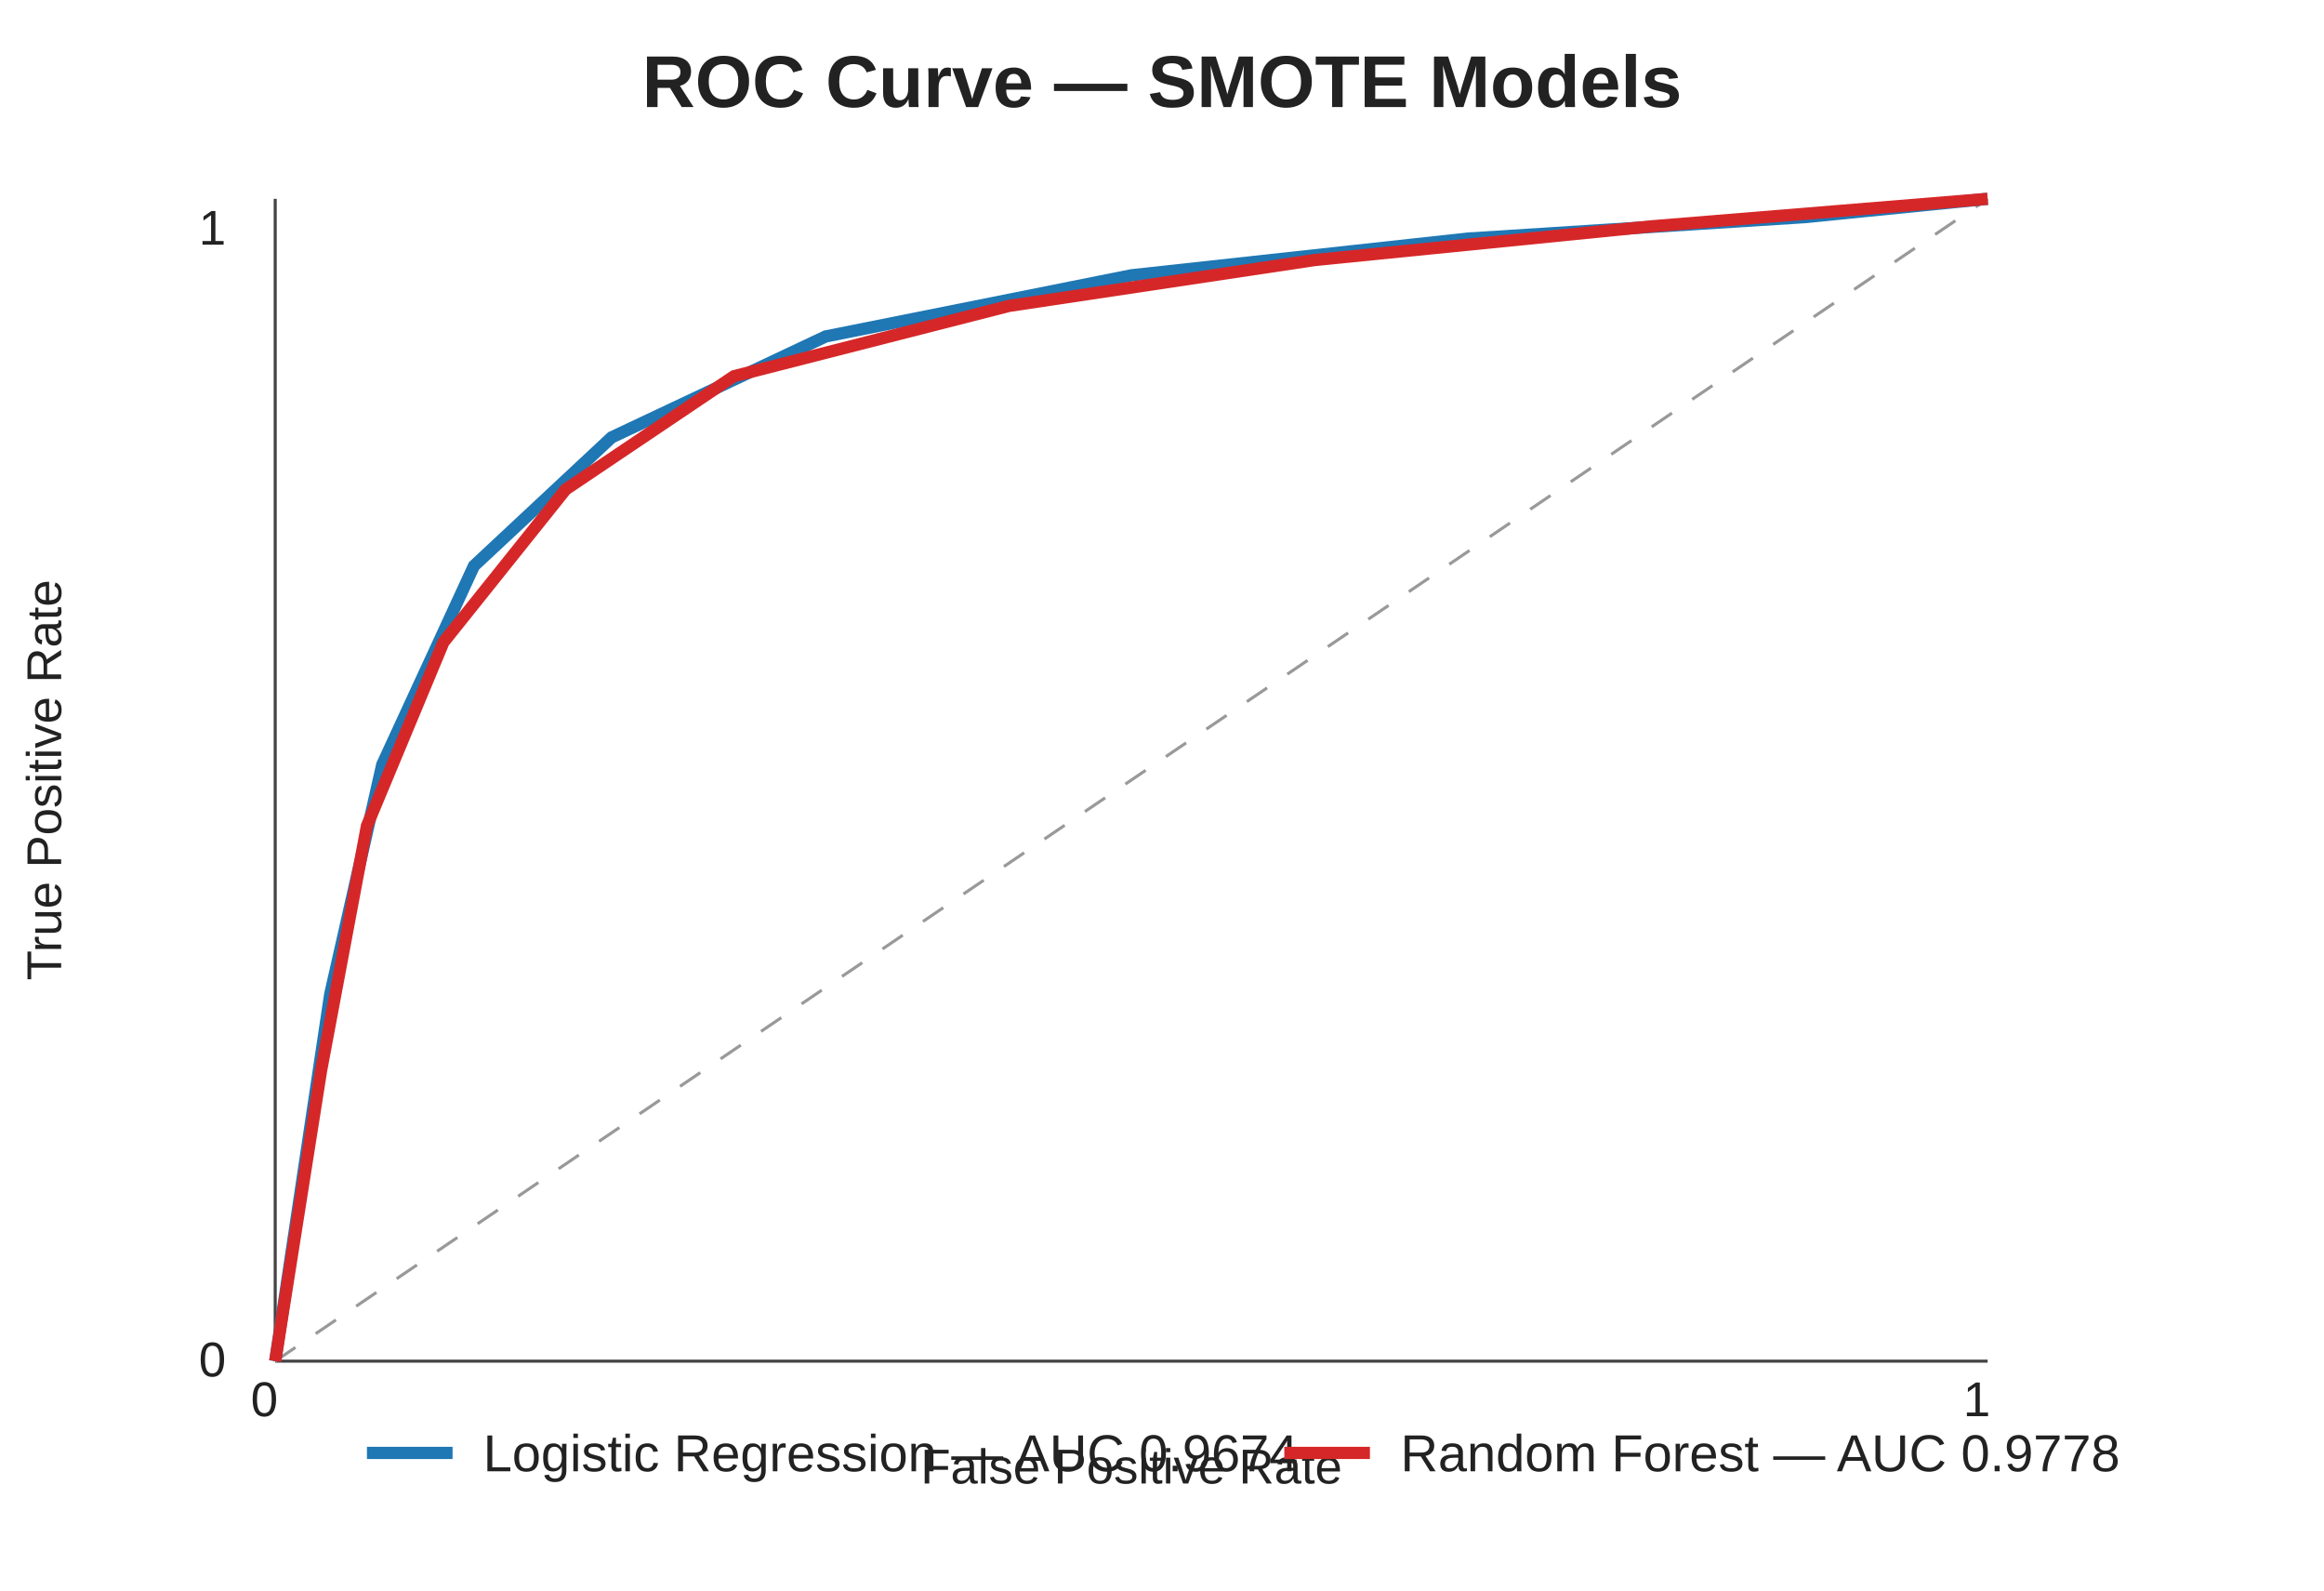
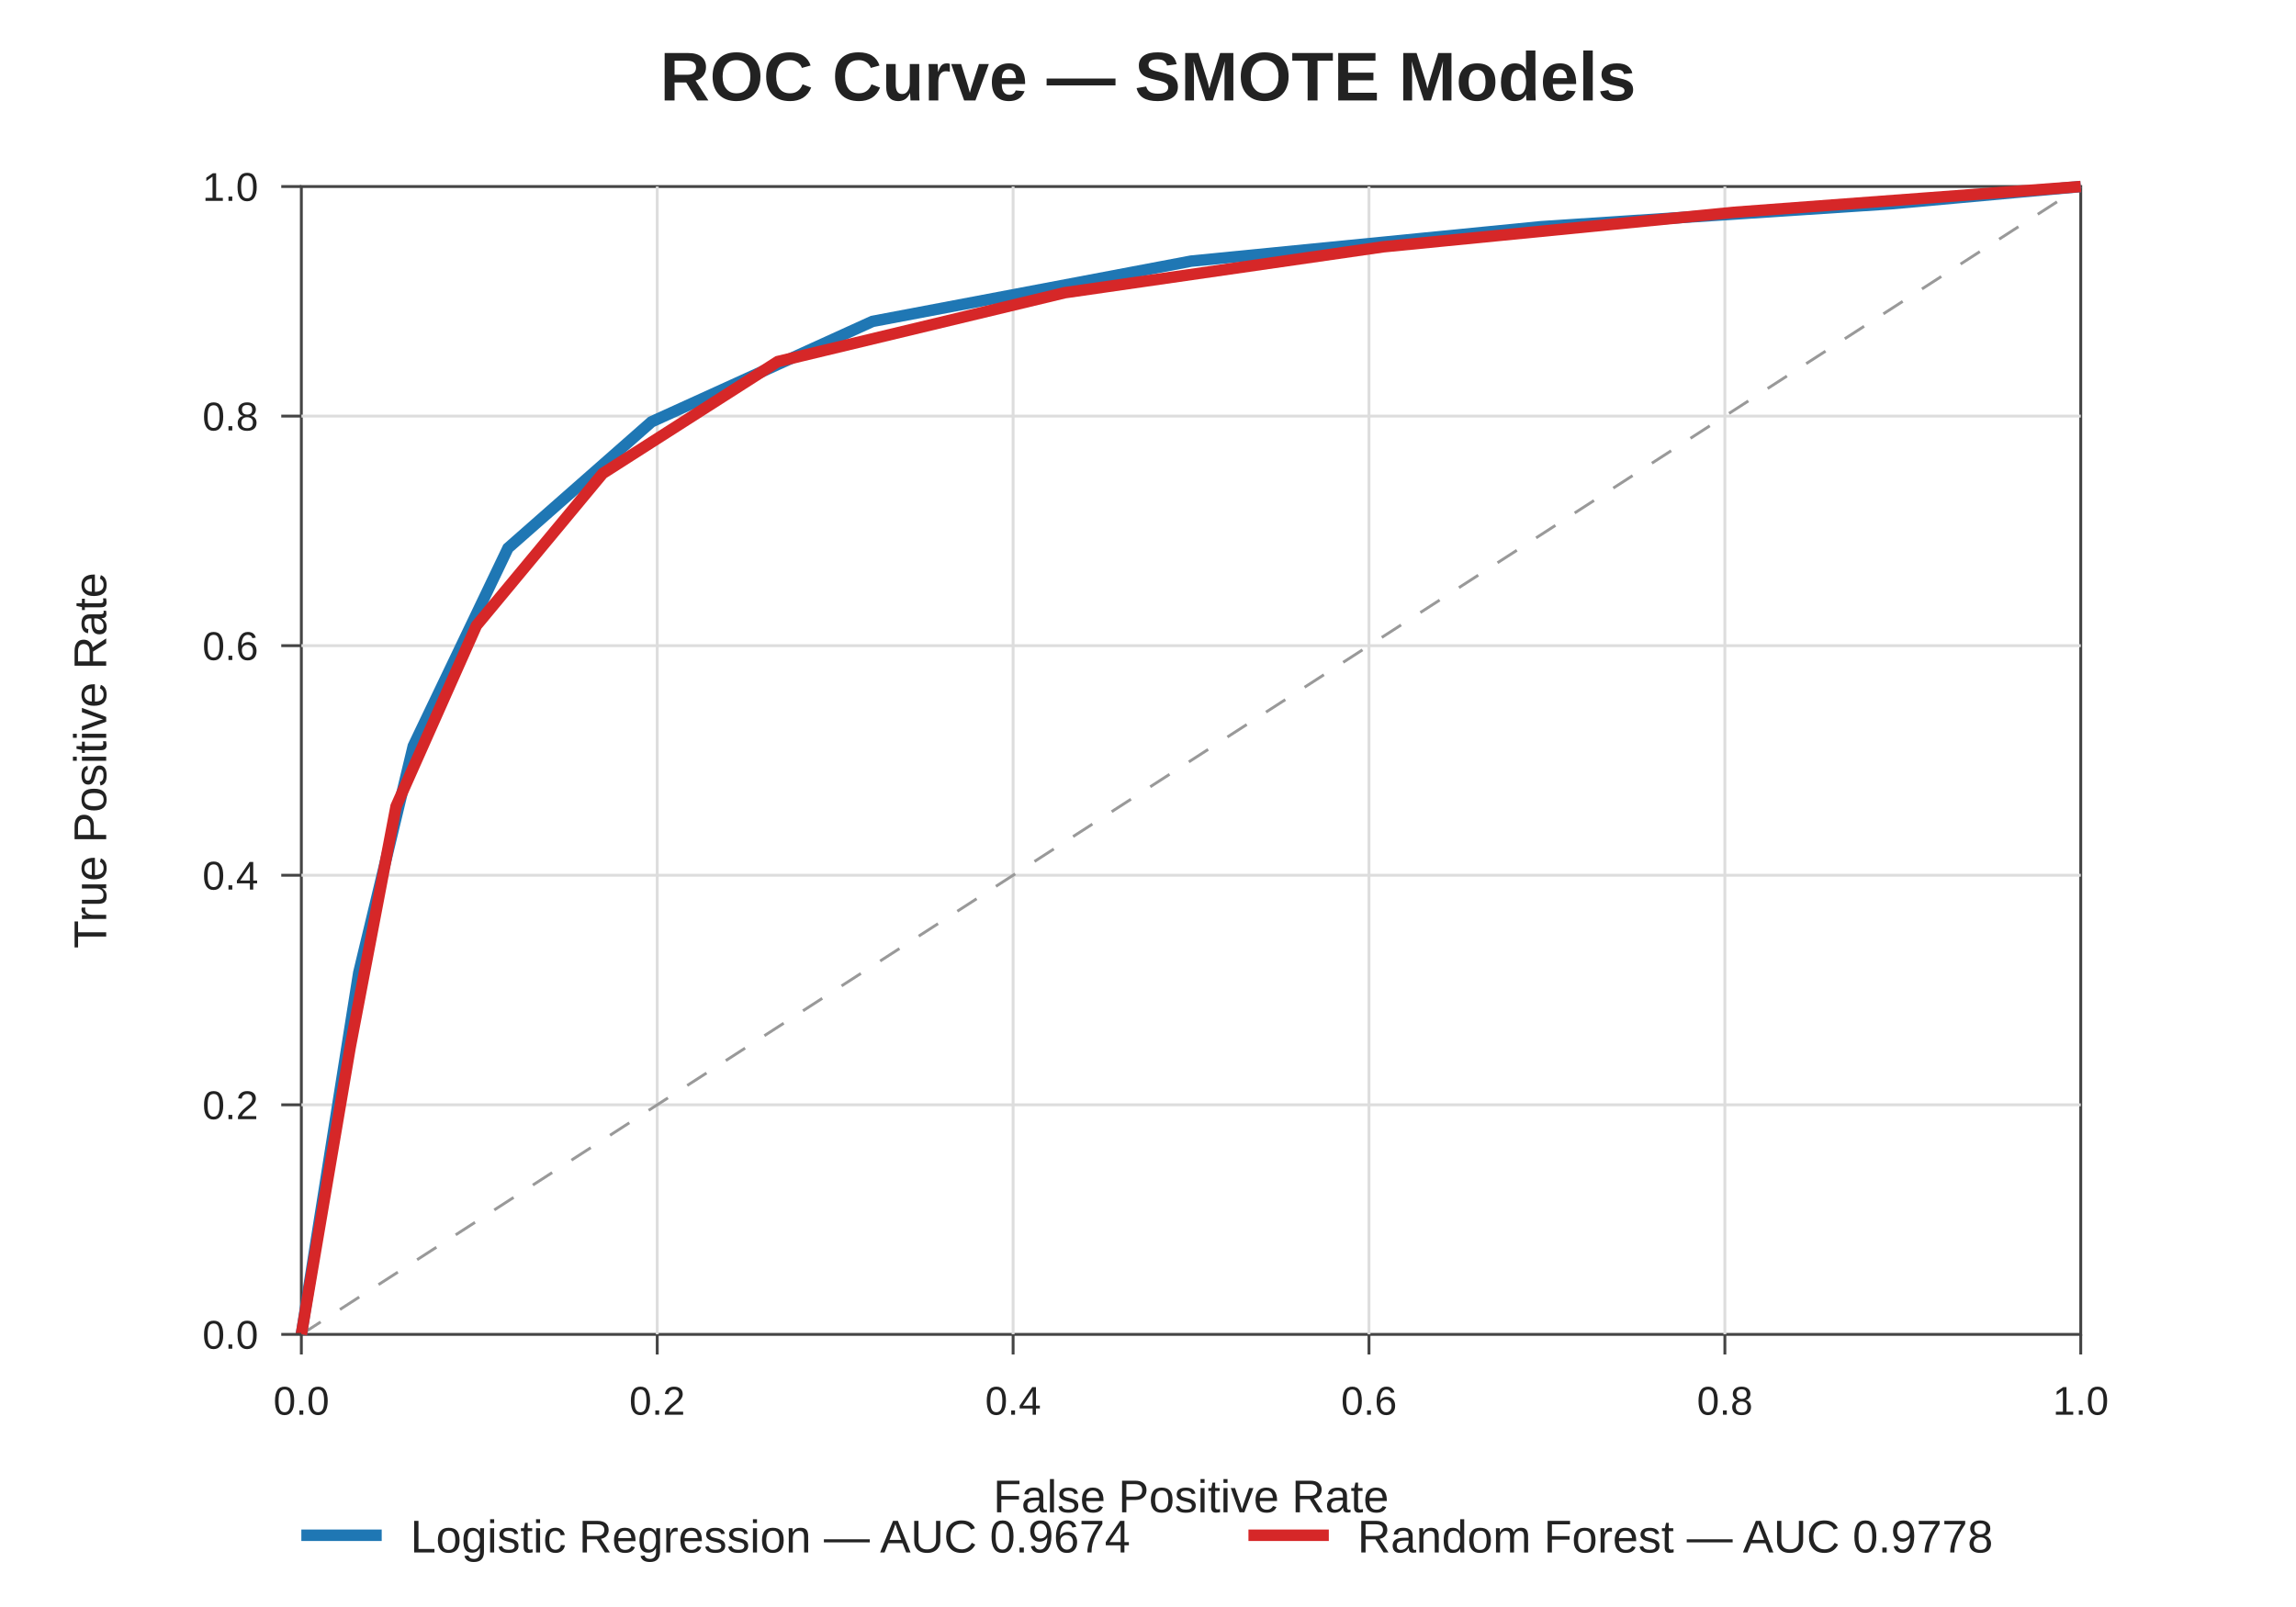
- <svg xmlns="http://www.w3.org/2000/svg" width="760" height="520" viewBox="0 0 760 520">
-   <style>text{font-family:Arial,sans-serif;fill:#222}.t{font-size:24px;font-weight:bold}.l{font-size:16px}.leg{font-size:17px}</style>
-   <text x="380" y="35" text-anchor="middle" class="t">ROC Curve — SMOTE Models</text>
-   <g transform="translate(90,65)">
-     <line x1="0" y1="380" x2="560" y2="380" stroke="#444" />
-     <line x1="0" y1="0" x2="0" y2="380" stroke="#444" />
-     <line x1="0" y1="380" x2="560" y2="0" stroke="#999" stroke-dasharray="8,8" />
-     <polyline fill="none" stroke="#1f77b4" stroke-width="4" points="0,380 18,260 35,185 65,120 110,78 180,45 280,25 390,13 500,6 560,0" />
-     <polyline fill="none" stroke="#d62728" stroke-width="4" points="0,380 15,285 30,205 55,145 95,95 150,58 240,35 340,20 450,9 560,0" />
-     <text x="280" y="420" text-anchor="middle" class="l">False Positive Rate</text>
-     <text x="-70" y="190" text-anchor="middle" transform="rotate(-90 -70,190)" class="l">True Positive Rate</text>
-     <text x="-8" y="398" class="l">0</text>
-     <text x="552" y="398" class="l">1</text>
-     <text x="-25" y="15" class="l">1</text>
-     <text x="-25" y="385" class="l">0</text>
+ <svg xmlns="http://www.w3.org/2000/svg" width="800" height="560" viewBox="0 0 800 560">
+   <style>text{font-family:Arial,sans-serif;fill:#222}.title{font-size:24px;font-weight:bold}.axis{font-size:16px}.tick{font-size:14px}.legend{font-size:16px}</style>
+   <text x="400" y="35" text-anchor="middle" class="title">ROC Curve — SMOTE Models</text>
+   <g transform="translate(105,65)">
+     <rect x="0" y="0" width="620" height="400" fill="none" stroke="#444" />
+     <line x1="124" y1="0" x2="124" y2="400" stroke="#ddd" />
+     <line x1="248" y1="0" x2="248" y2="400" stroke="#ddd" />
+     <line x1="372" y1="0" x2="372" y2="400" stroke="#ddd" />
+     <line x1="496" y1="0" x2="496" y2="400" stroke="#ddd" />
+     <line x1="0" y1="80" x2="620" y2="80" stroke="#ddd" />
+     <line x1="0" y1="160" x2="620" y2="160" stroke="#ddd" />
+     <line x1="0" y1="240" x2="620" y2="240" stroke="#ddd" />
+     <line x1="0" y1="320" x2="620" y2="320" stroke="#ddd" />
+     <line x1="0" y1="400" x2="620" y2="0" stroke="#999" stroke-dasharray="8,8" />
+     <polyline fill="none" stroke="#1f77b4" stroke-width="4" points="0,400 20,274 39,195 72,126 122,82 199,47 310,26 432,14 554,6 620,0" />
+     <polyline fill="none" stroke="#d62728" stroke-width="4" points="0,400 17,300 33,216 61,153 105,100 166,61 266,37 377,21 499,9 620,0" />
+     <line x1="0" y1="400" x2="0" y2="407" stroke="#444" />
+     <line x1="124" y1="400" x2="124" y2="407" stroke="#444" />
+     <line x1="248" y1="400" x2="248" y2="407" stroke="#444" />
+     <line x1="372" y1="400" x2="372" y2="407" stroke="#444" />
+     <line x1="496" y1="400" x2="496" y2="407" stroke="#444" />
+     <line x1="620" y1="400" x2="620" y2="407" stroke="#444" />
+     <text x="0" y="428" text-anchor="middle" class="tick">0.0</text>
+     <text x="124" y="428" text-anchor="middle" class="tick">0.2</text>
+     <text x="248" y="428" text-anchor="middle" class="tick">0.4</text>
+     <text x="372" y="428" text-anchor="middle" class="tick">0.6</text>
+     <text x="496" y="428" text-anchor="middle" class="tick">0.8</text>
+     <text x="620" y="428" text-anchor="middle" class="tick">1.0</text>
+     <line x1="-7" y1="400" x2="0" y2="400" stroke="#444" />
+     <line x1="-7" y1="320" x2="0" y2="320" stroke="#444" />
+     <line x1="-7" y1="240" x2="0" y2="240" stroke="#444" />
+     <line x1="-7" y1="160" x2="0" y2="160" stroke="#444" />
+     <line x1="-7" y1="80" x2="0" y2="80" stroke="#444" />
+     <line x1="-7" y1="0" x2="0" y2="0" stroke="#444" />
+     <text x="-15" y="405" text-anchor="end" class="tick">0.0</text>
+     <text x="-15" y="325" text-anchor="end" class="tick">0.2</text>
+     <text x="-15" y="245" text-anchor="end" class="tick">0.4</text>
+     <text x="-15" y="165" text-anchor="end" class="tick">0.6</text>
+     <text x="-15" y="85" text-anchor="end" class="tick">0.8</text>
+     <text x="-15" y="5" text-anchor="end" class="tick">1.0</text>
+     <text x="310" y="462" text-anchor="middle" class="axis">False Positive Rate</text>
+     <text x="-68" y="200" text-anchor="middle" transform="rotate(-90 -68,200)" class="axis">True Positive Rate</text>
  </g>
-   <g transform="translate(120,475)">
+   <g transform="translate(105,535)">
    <line x1="0" y1="0" x2="28" y2="0" stroke="#1f77b4" stroke-width="4" />
-     <text x="38" y="6" class="leg">Logistic Regression — AUC 0.9674</text>
-     <line x1="300" y1="0" x2="328" y2="0" stroke="#d62728" stroke-width="4" />
-     <text x="338" y="6" class="leg">Random Forest — AUC 0.9778</text>
+     <text x="38" y="6" class="legend">Logistic Regression — AUC 0.9674</text>
+     <line x1="330" y1="0" x2="358" y2="0" stroke="#d62728" stroke-width="4" />
+     <text x="368" y="6" class="legend">Random Forest — AUC 0.9778</text>
  </g>
</svg>
